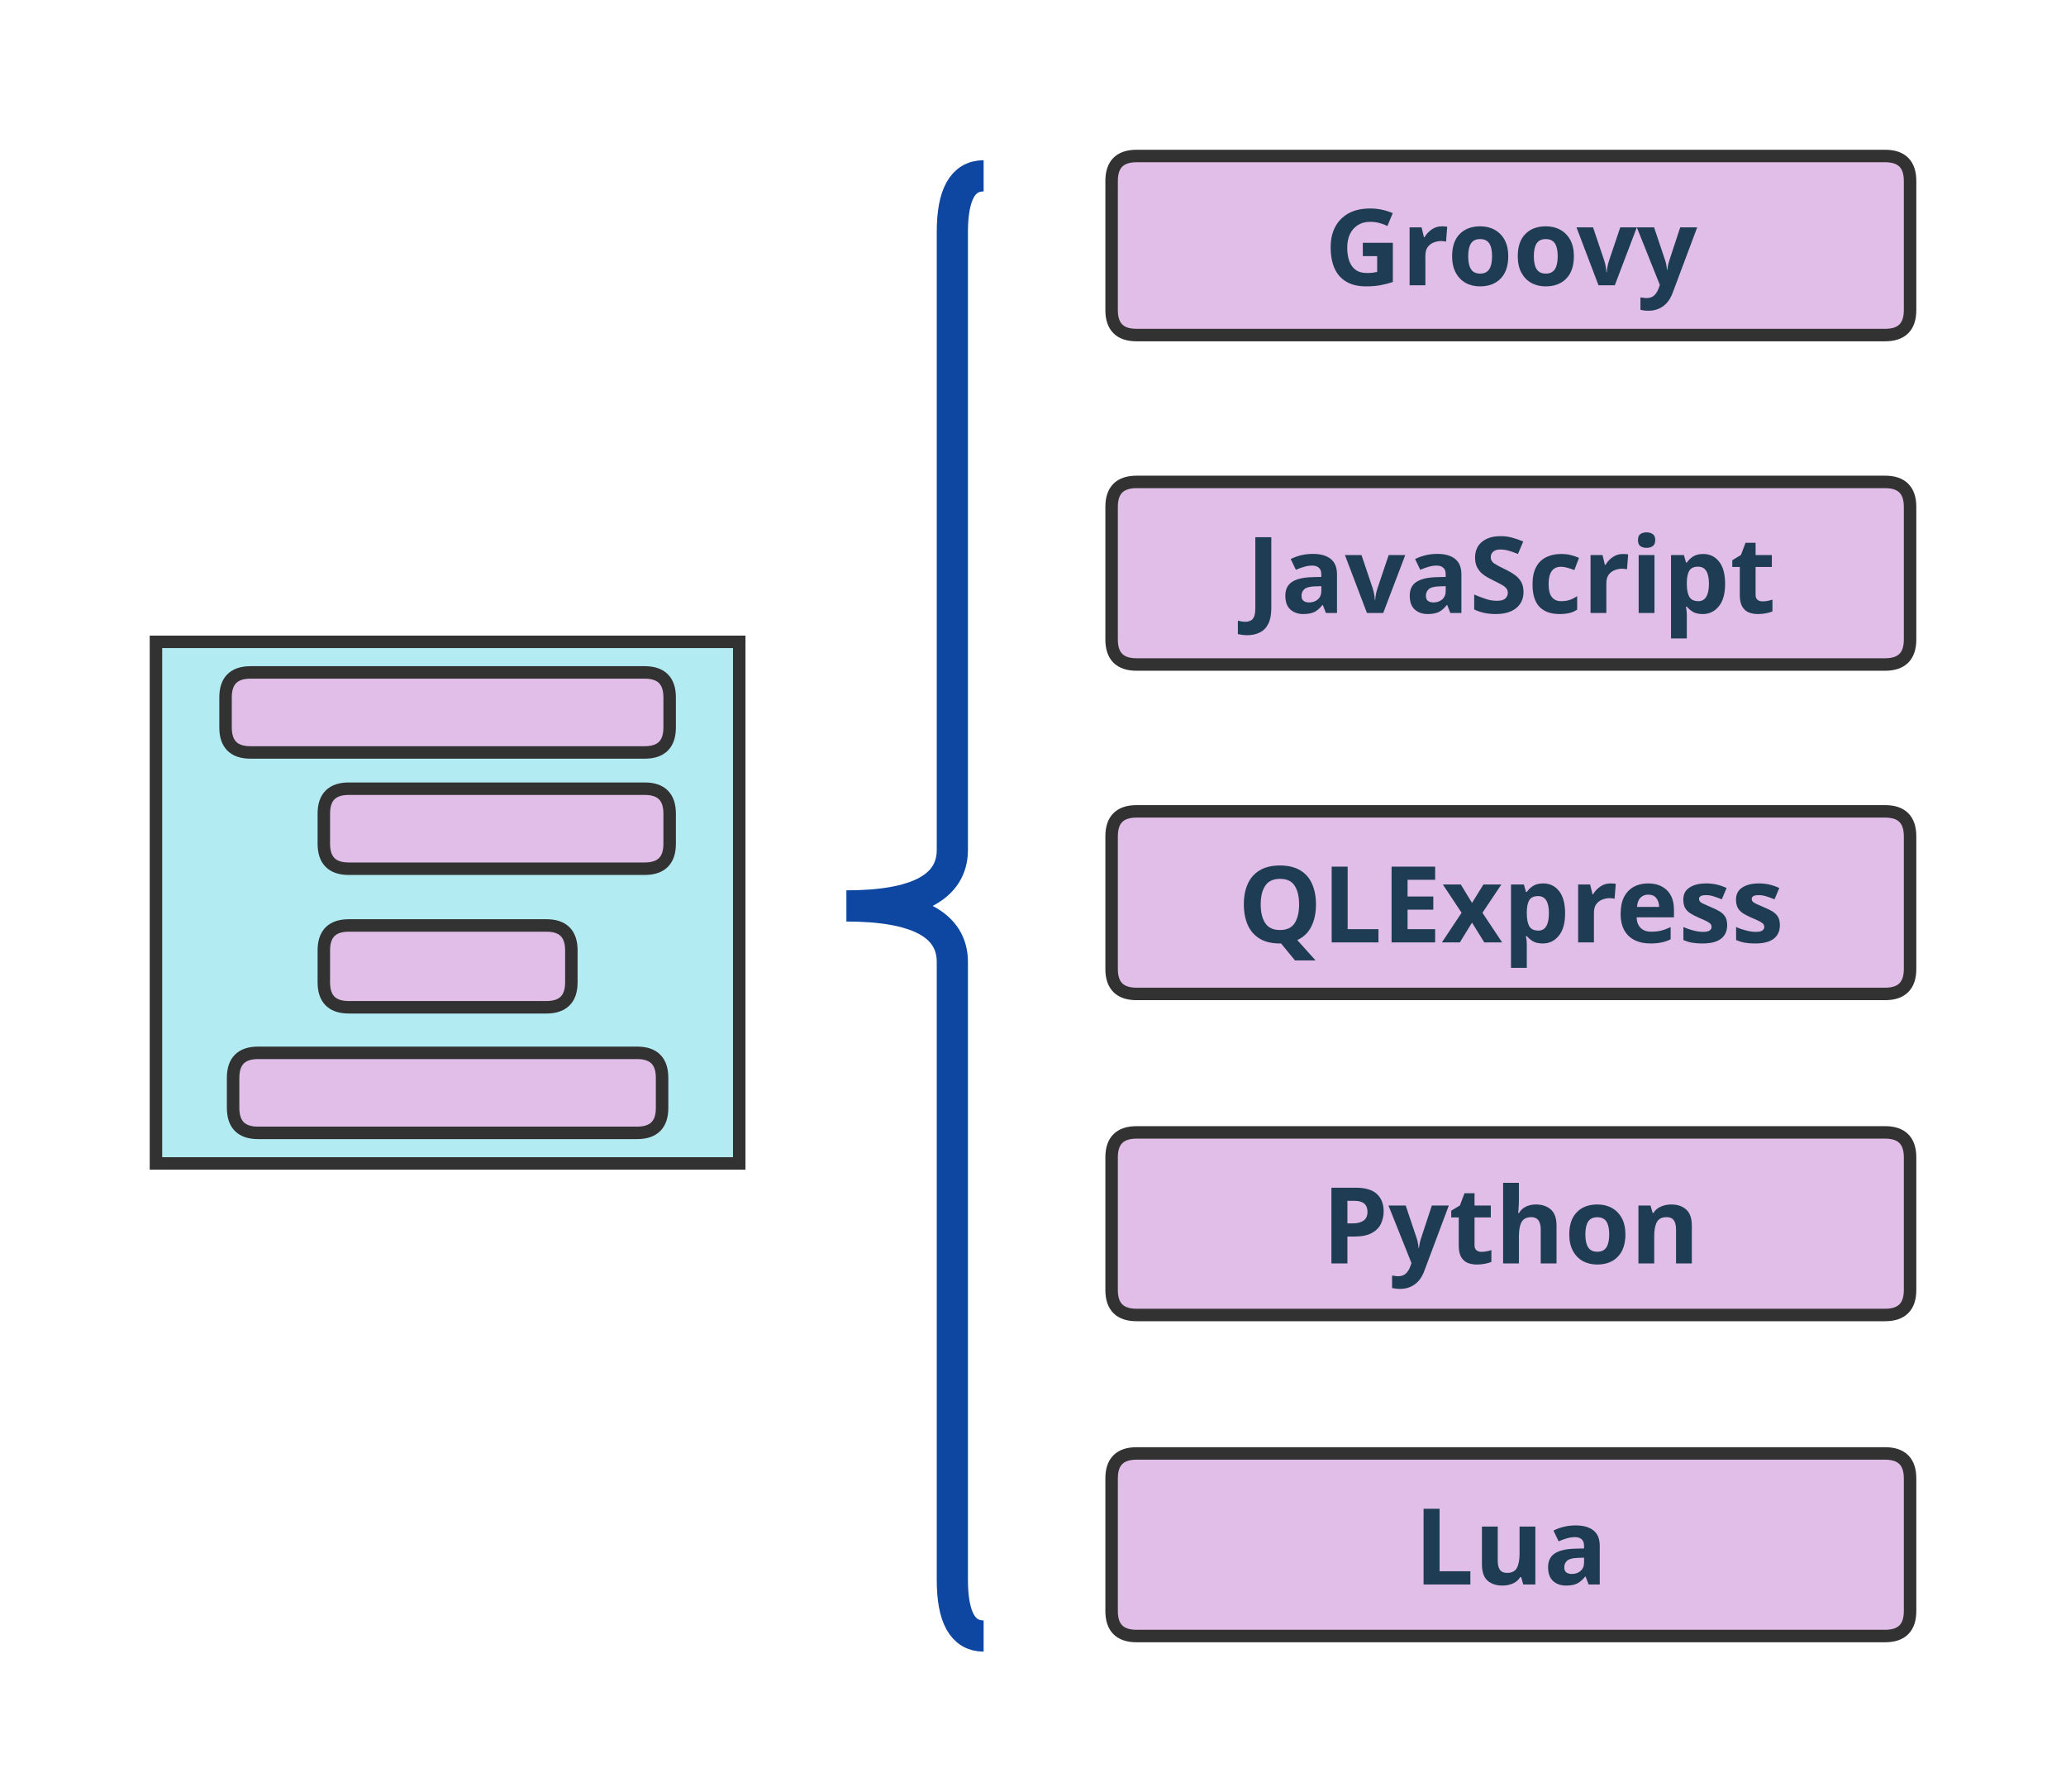
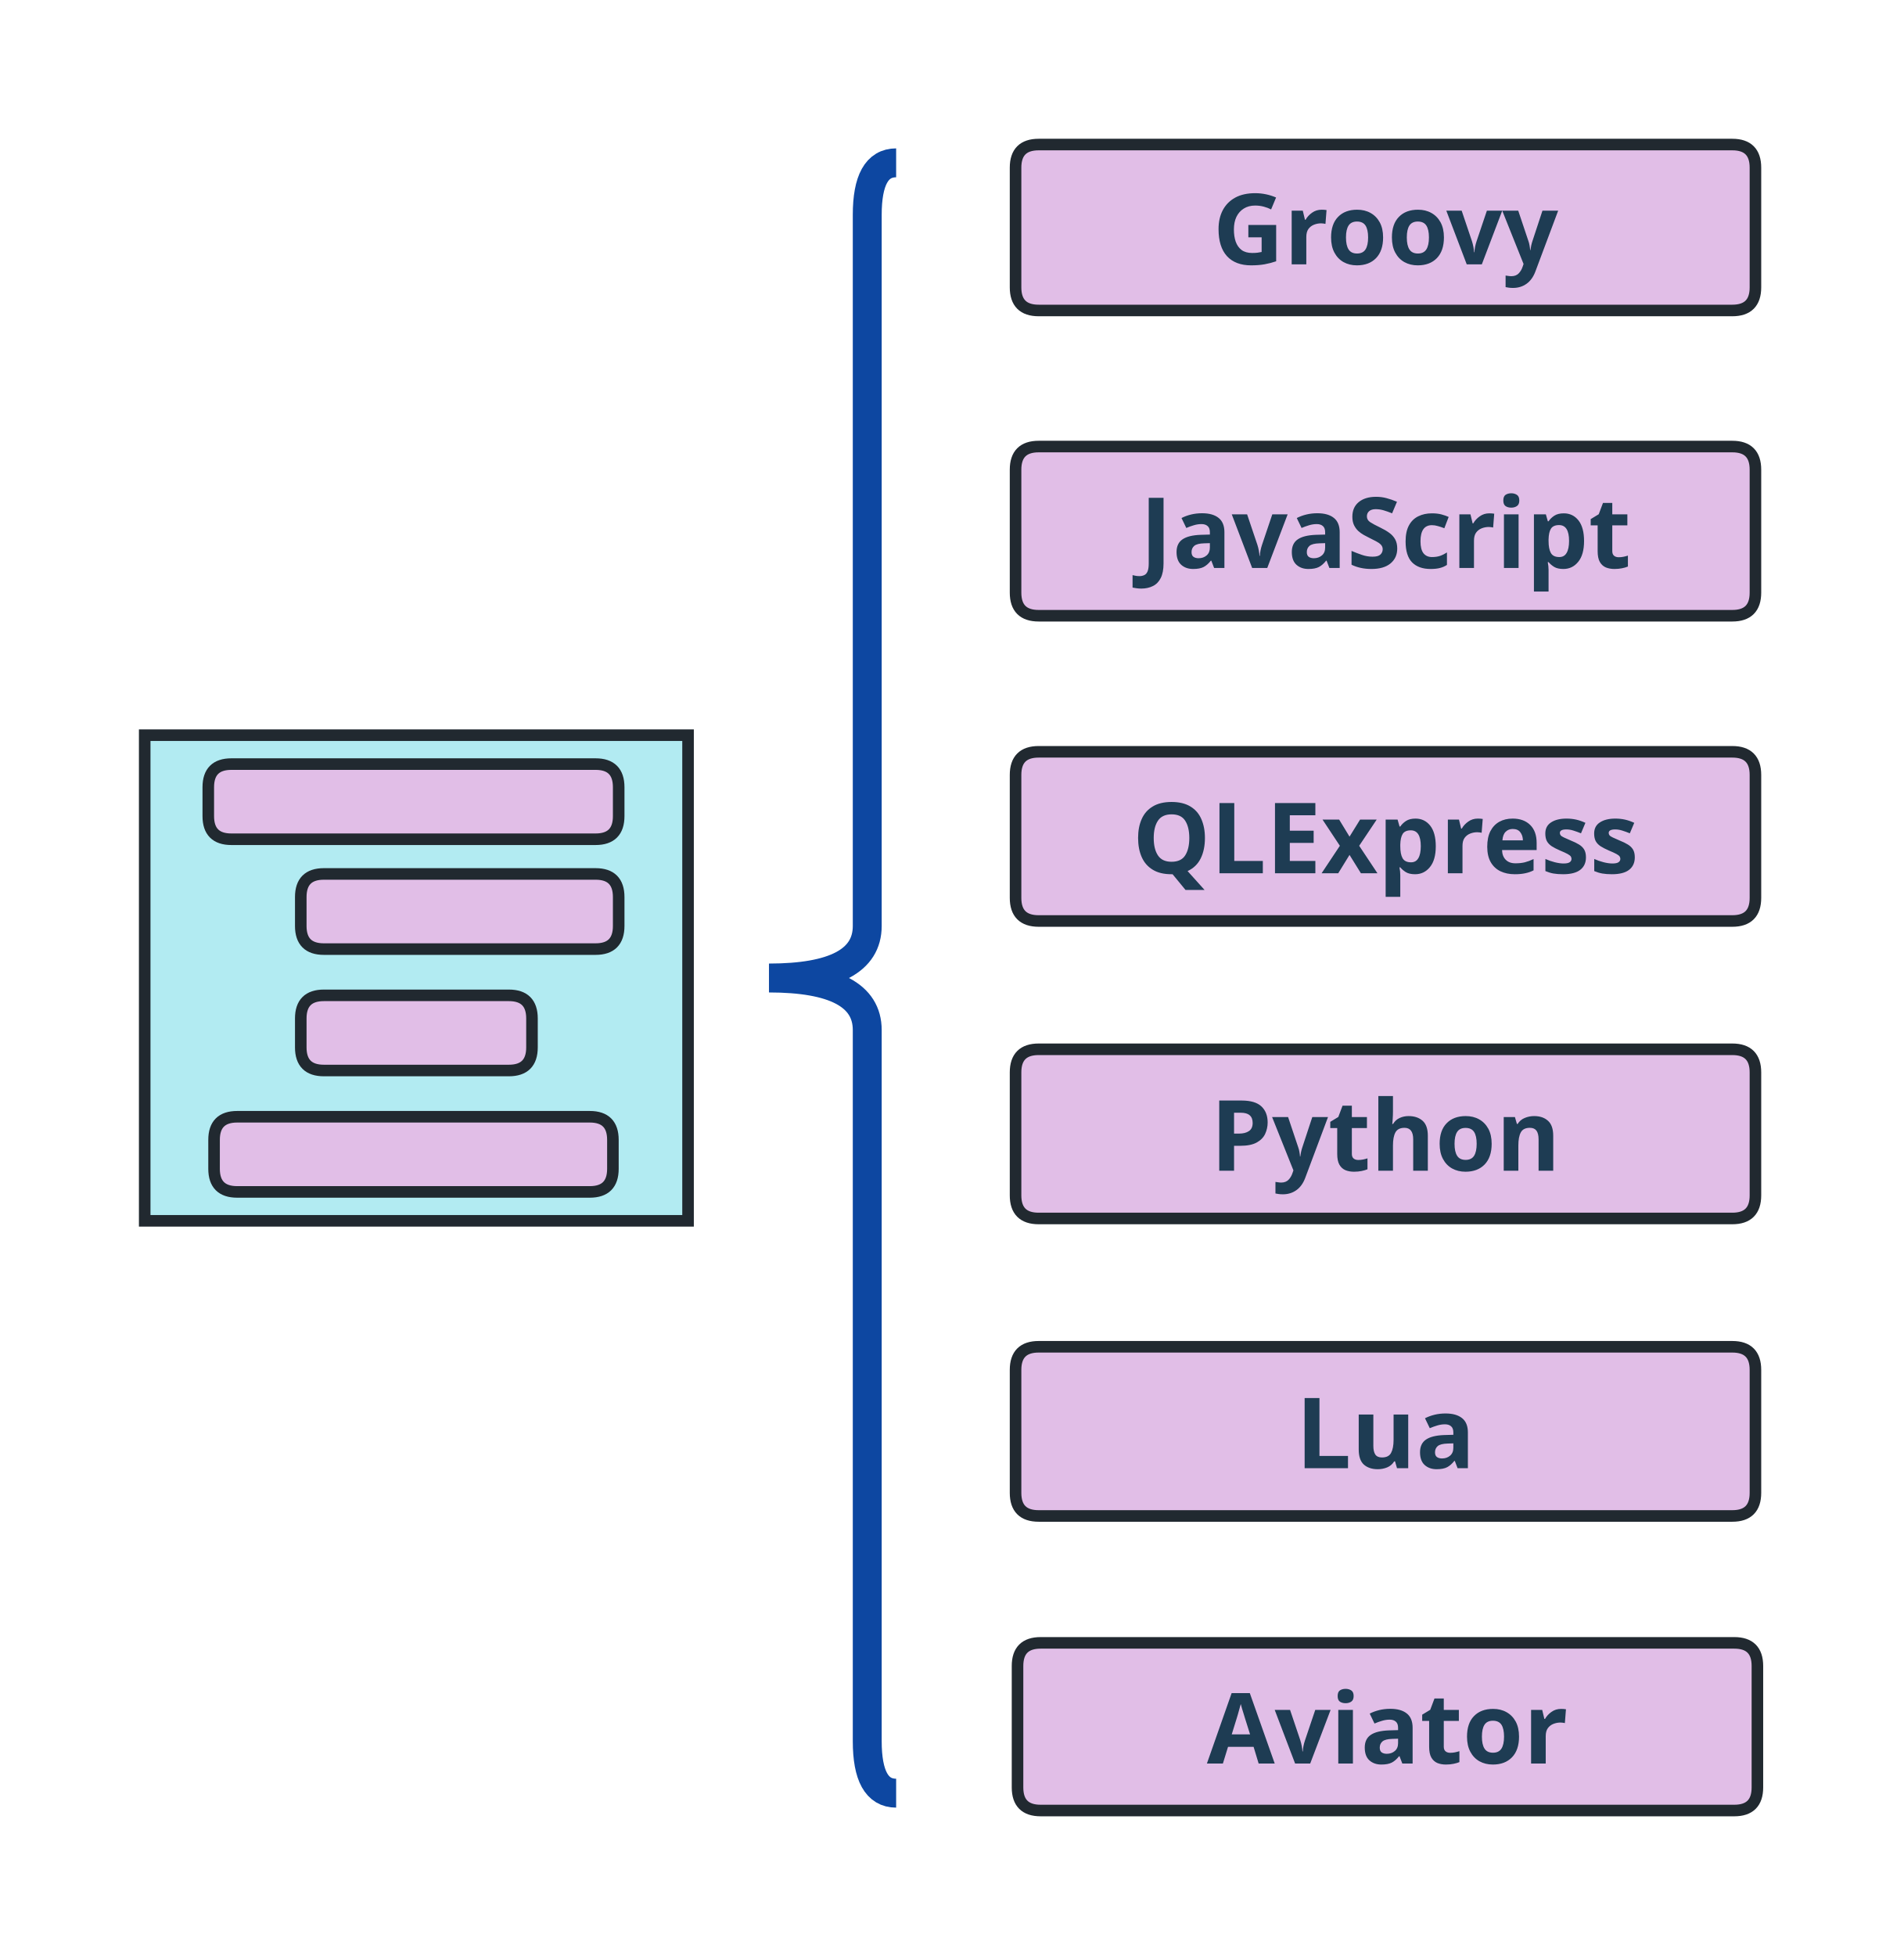
- <svg xmlns="http://www.w3.org/2000/svg" id="SvgjsSvg1006" width="331.195" height="287.18" version="1.1">
-   <defs id="SvgjsDefs1007" />
-   <g id="SvgjsG1008" transform="translate(25.00178,102.8713)">
-     <path id="SvgjsPath1009" d="M 0 0L 93.503 0L 93.503 83.6L 0 83.6Z" stroke="rgba(50,50,50,1)" stroke-width="2" fill-opacity="1" fill="#b2ebf2" />
-     <g id="SvgjsG1010">
-       <text id="SvgjsText1011" font-family="微软雅黑" text-anchor="middle" font-size="13px" width="74px" fill="#323232" font-weight="400" align="middle" lineHeight="125%" anchor="middle" family="微软雅黑" size="13px" weight="400" font-style="" opacity="1" y="31.175" transform="rotate(0)" />
+ <svg xmlns="http://www.w3.org/2000/svg" id="SvgjsSvg1069" width="329.362" height="338.327" version="1.1">
+   <defs id="SvgjsDefs1070" />
+   <g id="SvgjsG1071" transform="translate(25.03385,127.1641)">
+     <path id="SvgjsPath1072" d="M 0 0L 94 0L 94 84L 0 84Z" stroke="rgba(33,41,48,1)" stroke-width="2" fill-opacity="1" fill="#b2ebf2" />
+     <g id="SvgjsG1073">
+       <text id="SvgjsText1074" font-family="微软雅黑" text-anchor="middle" font-size="13px" width="74px" fill="#323232" font-weight="400" align="middle" lineHeight="125%" anchor="middle" family="微软雅黑" size="13px" weight="400" font-style="" opacity="1" y="31.375" transform="rotate(0)" />
    </g>
  </g>
-   <g id="SvgjsG1012" transform="translate(36.15735,107.7724)">
-     <path id="SvgjsPath1013" d="M 0 4Q 0 0 4 0L 67.192 0Q 71.192 0 71.192 4L 71.192 8.826Q 71.192 12.826 67.192 12.826L 4 12.826Q 0 12.826 0 8.826Z" stroke="rgba(50,50,50,1)" stroke-width="2" fill-opacity="1" fill="#e1bee7" />
-     <g id="SvgjsG1014">
-       <text id="SvgjsText1015" font-family="微软雅黑" text-anchor="middle" font-size="13px" width="52px" fill="#323232" font-weight="400" align="middle" lineHeight="125%" anchor="middle" family="微软雅黑" size="13px" weight="400" font-style="" opacity="1" y="-4.212" transform="rotate(0)" />
+   <g id="SvgjsG1075" transform="translate(36.03385,132.1641)">
+     <path id="SvgjsPath1076" d="M 0 4Q 0 0 4 0L 67 0Q 71 0 71 4L 71 9Q 71 13 67 13L 4 13Q 0 13 0 9Z" stroke="rgba(33,41,48,1)" stroke-width="2" fill-opacity="1" fill="#e1bee7" />
+     <g id="SvgjsG1077">
+       <text id="SvgjsText1078" font-family="微软雅黑" text-anchor="middle" font-size="13px" width="51px" fill="#323232" font-weight="400" align="middle" lineHeight="125%" anchor="middle" family="微软雅黑" size="13px" weight="400" font-style="" opacity="1" y="-4.125" transform="rotate(0)" />
    </g>
  </g>
-   <g id="SvgjsG1016" transform="translate(51.9127,126.4081)">
-     <path id="SvgjsPath1017" d="M 0 4Q 0 0 4 0L 51.437 0Q 55.437 0 55.437 4L 55.437 8.826Q 55.437 12.826 51.437 12.826L 4 12.826Q 0 12.826 0 8.826Z" stroke="rgba(50,50,50,1)" stroke-width="2" fill-opacity="1" fill="#e1bee7" />
-     <g id="SvgjsG1018">
-       <text id="SvgjsText1019" font-family="微软雅黑" text-anchor="middle" font-size="13px" width="36px" fill="#323232" font-weight="400" align="middle" lineHeight="125%" anchor="middle" family="微软雅黑" size="13px" weight="400" font-style="" opacity="1" y="-4.212" transform="rotate(0)" />
+   <g id="SvgjsG1079" transform="translate(52.03385,151.1641)">
+     <path id="SvgjsPath1080" d="M 0 4Q 0 0 4 0L 51 0Q 55 0 55 4L 55 9Q 55 13 51 13L 4 13Q 0 13 0 9Z" stroke="rgba(33,41,48,1)" stroke-width="2" fill-opacity="1" fill="#e1bee7" />
+     <g id="SvgjsG1081">
+       <text id="SvgjsText1082" font-family="微软雅黑" text-anchor="middle" font-size="13px" width="35px" fill="#323232" font-weight="400" align="middle" lineHeight="125%" anchor="middle" family="微软雅黑" size="13px" weight="400" font-style="" opacity="1" y="-4.125" transform="rotate(0)" />
    </g>
  </g>
-   <g id="SvgjsG1020" transform="translate(51.9127,148.3268)">
-     <path id="SvgjsPath1021" d="M 0 4Q 0 0 4 0L 35.681 0Q 39.681 0 39.681 4L 39.681 9.114Q 39.681 13.114 35.681 13.114L 4 13.114Q 0 13.114 0 9.114Z" stroke="rgba(50,50,50,1)" stroke-width="2" fill-opacity="1" fill="#e1bee7" />
-     <g id="SvgjsG1022">
-       <text id="SvgjsText1023" font-family="微软雅黑" text-anchor="middle" font-size="13px" width="20px" fill="#323232" font-weight="400" align="middle" lineHeight="125%" anchor="middle" family="微软雅黑" size="13px" weight="400" font-style="" opacity="1" y="-4.068" transform="rotate(0)" />
+   <g id="SvgjsG1083" transform="translate(52.03385,172.1641)">
+     <path id="SvgjsPath1084" d="M 0 4Q 0 0 4 0L 36 0Q 40 0 40 4L 40 9Q 40 13 36 13L 4 13Q 0 13 0 9Z" stroke="rgba(33,41,48,1)" stroke-width="2" fill-opacity="1" fill="#e1bee7" />
+     <g id="SvgjsG1085">
+       <text id="SvgjsText1086" font-family="微软雅黑" text-anchor="middle" font-size="13px" width="20px" fill="#323232" font-weight="400" align="middle" lineHeight="125%" anchor="middle" family="微软雅黑" size="13px" weight="400" font-style="" opacity="1" y="-4.125" transform="rotate(0)" />
    </g>
  </g>
-   <g id="SvgjsG1024" transform="translate(37.3693,168.7442)">
-     <path id="SvgjsPath1025" d="M 0 4Q 0 0 4 0L 64.768 0Q 68.768 0 68.768 4L 68.768 8.826Q 68.768 12.826 64.768 12.826L 4 12.826Q 0 12.826 0 8.826Z" stroke="rgba(50,50,50,1)" stroke-width="2" fill-opacity="1" fill="#e1bee7" />
-     <g id="SvgjsG1026">
-       <text id="SvgjsText1027" font-family="微软雅黑" text-anchor="middle" font-size="13px" width="49px" fill="#323232" font-weight="400" align="middle" lineHeight="125%" anchor="middle" family="微软雅黑" size="13px" weight="400" font-style="" opacity="1" y="-4.212" transform="rotate(0)" />
+   <g id="SvgjsG1087" transform="translate(37.03385,193.1641)">
+     <path id="SvgjsPath1088" d="M 0 4Q 0 0 4 0L 65 0Q 69 0 69 4L 69 9Q 69 13 65 13L 4 13Q 0 13 0 9Z" stroke="rgba(33,41,48,1)" stroke-width="2" fill-opacity="1" fill="#e1bee7" />
+     <g id="SvgjsG1089">
+       <text id="SvgjsText1090" font-family="微软雅黑" text-anchor="middle" font-size="13px" width="49px" fill="#323232" font-weight="400" align="middle" lineHeight="125%" anchor="middle" family="微软雅黑" size="13px" weight="400" font-style="" opacity="1" y="-4.125" transform="rotate(0)" />
    </g>
  </g>
-   <g id="SvgjsG1028" transform="translate(107.5391,28.18143)">
-     <path id="SvgjsPath1029" d="M 50.143 0Q 45.129 0 45.129 9L 45.129 108.016Q 45.129 117.016 28.143 117.016Q 45.129 117.016 45.129 126.016L 45.129 225.032Q 45.129 234.032 50.143 234.032" stroke="rgba(13,71,161,1)" stroke-width="5" fill="none" />
-     <path id="SvgjsPath1030" d="M 0 0L 50.143 0L 50.143 234.032L 0 234.032Z" stroke="none" fill="none" />
-     <g id="SvgjsG1031">
-       <text id="SvgjsText1032" font-family="微软雅黑" text-anchor="end" font-size="13px" width="24px" fill="#323232" font-weight="400" align="middle" lineHeight="125%" anchor="end" family="微软雅黑" size="13px" weight="400" font-style="" opacity="1" y="106.391" transform="rotate(0)" />
+   <g id="SvgjsG1091" transform="translate(105.0339,28.16406)">
+     <path id="SvgjsPath1092" d="M 50 0Q 45 0 45 9L 45 132Q 45 141 28 141Q 45 141 45 150L 45 273Q 45 282 50 282" stroke="rgba(13,71,161,1)" stroke-width="5" fill="none" />
+     <path id="SvgjsPath1093" d="M 0 0L 50 0L 50 282L 0 282Z" stroke="none" fill="none" />
+     <g id="SvgjsG1094">
+       <text id="SvgjsText1095" font-family="微软雅黑" text-anchor="end" font-size="13px" width="23px" fill="#323232" font-weight="400" align="middle" lineHeight="125%" anchor="end" family="微软雅黑" size="13px" weight="400" font-style="" opacity="1" y="130.375" transform="rotate(0)" />
    </g>
  </g>
-   <g id="SvgjsG1033" transform="translate(178.1984,25.00278)">
-     <path id="SvgjsPath1034" d="M 0 4Q 0 0 4 0L 124 0Q 128 0 128 4L 128 24.7Q 128 28.7 124 28.7L 4 28.7Q 0 28.7 0 24.7Z" stroke="rgba(50,50,50,1)" stroke-width="2" fill-opacity="1" fill="#e1bee7" />
-     <g id="SvgjsG1035">
-       <text id="SvgjsText1036" font-family="微软雅黑" text-anchor="middle" font-size="17px" width="108px" fill="#1e3c53" font-weight="700" align="middle" lineHeight="125%" anchor="middle" family="微软雅黑" size="17px" weight="700" font-style="" opacity="1" y="-0.275" transform="rotate(0)">
-         <tspan id="SvgjsTspan1037" dy="21" x="64">
-           <tspan id="SvgjsTspan1038" style="text-decoration:;">Groovy</tspan>
+   <g id="SvgjsG1096" transform="translate(175.6932,25.00278)">
+     <path id="SvgjsPath1097" d="M 0 4Q 0 0 4 0L 124 0Q 128 0 128 4L 128 24.7Q 128 28.7 124 28.7L 4 28.7Q 0 28.7 0 24.7Z" stroke="rgba(33,41,48,1)" stroke-width="2" fill-opacity="1" fill="#e1bee7" />
+     <g id="SvgjsG1098">
+       <text id="SvgjsText1099" font-family="微软雅黑" text-anchor="middle" font-size="17px" width="108px" fill="#1e3c53" font-weight="700" align="middle" lineHeight="125%" anchor="middle" family="微软雅黑" size="17px" weight="700" font-style="" opacity="1" y="-0.275" transform="rotate(0)">
+         <tspan id="SvgjsTspan1100" dy="21" x="64">
+           <tspan id="SvgjsTspan1101" style="text-decoration:;">Groovy</tspan>
        </tspan>
      </text>
    </g>
  </g>
-   <g id="SvgjsG1039" transform="translate(178.1984,77.23981)">
-     <path id="SvgjsPath1040" d="M 0 4Q 0 0 4 0L 124 0Q 128 0 128 4L 128 25.263Q 128 29.263 124 29.263L 4 29.263Q 0 29.263 0 25.263Z" stroke="rgba(50,50,50,1)" stroke-width="2" fill-opacity="1" fill="#e1bee7" />
-     <g id="SvgjsG1041">
-       <text id="SvgjsText1042" font-family="微软雅黑" text-anchor="middle" font-size="17px" width="108px" fill="#1e3c53" font-weight="700" align="middle" lineHeight="125%" anchor="middle" family="微软雅黑" size="17px" weight="700" font-style="" opacity="1" y="0.006" transform="rotate(0)">
-         <tspan id="SvgjsTspan1043" dy="21" x="64">
-           <tspan id="SvgjsTspan1044" style="text-decoration:;">JavaScript</tspan>
+   <g id="SvgjsG1102" transform="translate(175.6932,77.23981)">
+     <path id="SvgjsPath1103" d="M 0 4Q 0 0 4 0L 124 0Q 128 0 128 4L 128 25.263Q 128 29.263 124 29.263L 4 29.263Q 0 29.263 0 25.263Z" stroke="rgba(33,41,48,1)" stroke-width="2" fill-opacity="1" fill="#e1bee7" />
+     <g id="SvgjsG1104">
+       <text id="SvgjsText1105" font-family="微软雅黑" text-anchor="middle" font-size="17px" width="108px" fill="#1e3c53" font-weight="700" align="middle" lineHeight="125%" anchor="middle" family="微软雅黑" size="17px" weight="700" font-style="" opacity="1" y="0.006" transform="rotate(0)">
+         <tspan id="SvgjsTspan1106" dy="21" x="64">
+           <tspan id="SvgjsTspan1107" style="text-decoration:;">JavaScript</tspan>
        </tspan>
      </text>
    </g>
  </g>
-   <g id="SvgjsG1045" transform="translate(178.1984,130.0396)">
-     <path id="SvgjsPath1046" d="M 0 4Q 0 0 4 0L 124 0Q 128 0 128 4L 128 25.263Q 128 29.263 124 29.263L 4 29.263Q 0 29.263 0 25.263Z" stroke="rgba(50,50,50,1)" stroke-width="2" fill-opacity="1" fill="#e1bee7" />
-     <g id="SvgjsG1047">
-       <text id="SvgjsText1048" font-family="微软雅黑" text-anchor="middle" font-size="17px" width="108px" fill="#1e3c53" font-weight="700" align="middle" lineHeight="125%" anchor="middle" family="微软雅黑" size="17px" weight="700" font-style="" opacity="1" y="0.006" transform="rotate(0)">
-         <tspan id="SvgjsTspan1049" dy="21" x="64">
-           <tspan id="SvgjsTspan1050" style="text-decoration:;">QLExpress</tspan>
+   <g id="SvgjsG1108" transform="translate(175.6932,130.0396)">
+     <path id="SvgjsPath1109" d="M 0 4Q 0 0 4 0L 124 0Q 128 0 128 4L 128 25.263Q 128 29.263 124 29.263L 4 29.263Q 0 29.263 0 25.263Z" stroke="rgba(33,41,48,1)" stroke-width="2" fill-opacity="1" fill="#e1bee7" />
+     <g id="SvgjsG1110">
+       <text id="SvgjsText1111" font-family="微软雅黑" text-anchor="middle" font-size="17px" width="108px" fill="#1e3c53" font-weight="700" align="middle" lineHeight="125%" anchor="middle" family="微软雅黑" size="17px" weight="700" font-style="" opacity="1" y="0.006" transform="rotate(0)">
+         <tspan id="SvgjsTspan1112" dy="21" x="64">
+           <tspan id="SvgjsTspan1113" style="text-decoration:;">QLExpress</tspan>
        </tspan>
      </text>
    </g>
  </g>
-   <g id="SvgjsG1051" transform="translate(178.1984,181.4952)">
-     <path id="SvgjsPath1052" d="M 0 4Q 0 0 4 0L 124 0Q 128 0 128 4L 128 25.263Q 128 29.263 124 29.263L 4 29.263Q 0 29.263 0 25.263Z" stroke="rgba(50,50,50,1)" stroke-width="2" fill-opacity="1" fill="#e1bee7" />
-     <g id="SvgjsG1053">
-       <text id="SvgjsText1054" font-family="微软雅黑" text-anchor="middle" font-size="17px" width="108px" fill="#1e3c53" font-weight="700" align="middle" lineHeight="125%" anchor="middle" family="微软雅黑" size="17px" weight="700" font-style="" opacity="1" y="0.006" transform="rotate(0)">
-         <tspan id="SvgjsTspan1055" dy="21" x="64">
-           <tspan id="SvgjsTspan1056" style="text-decoration:;">Python</tspan>
+   <g id="SvgjsG1114" transform="translate(175.6932,181.4952)">
+     <path id="SvgjsPath1115" d="M 0 4Q 0 0 4 0L 124 0Q 128 0 128 4L 128 25.263Q 128 29.263 124 29.263L 4 29.263Q 0 29.263 0 25.263Z" stroke="rgba(33,41,48,1)" stroke-width="2" fill-opacity="1" fill="#e1bee7" />
+     <g id="SvgjsG1116">
+       <text id="SvgjsText1117" font-family="微软雅黑" text-anchor="middle" font-size="17px" width="108px" fill="#1e3c53" font-weight="700" align="middle" lineHeight="125%" anchor="middle" family="微软雅黑" size="17px" weight="700" font-style="" opacity="1" y="0.006" transform="rotate(0)">
+         <tspan id="SvgjsTspan1118" dy="21" x="64">
+           <tspan id="SvgjsTspan1119" style="text-decoration:;">Python</tspan>
        </tspan>
      </text>
    </g>
  </g>
-   <g id="SvgjsG1057" transform="translate(178.1984,232.9509)">
-     <path id="SvgjsPath1058" d="M 0 4Q 0 0 4 0L 124 0Q 128 0 128 4L 128 25.263Q 128 29.263 124 29.263L 4 29.263Q 0 29.263 0 25.263Z" stroke="rgba(50,50,50,1)" stroke-width="2" fill-opacity="1" fill="#e1bee7" />
-     <g id="SvgjsG1059">
-       <text id="SvgjsText1060" font-family="微软雅黑" text-anchor="middle" font-size="17px" width="108px" fill="#1e3c53" font-weight="700" align="middle" lineHeight="125%" anchor="middle" family="微软雅黑" size="17px" weight="700" font-style="" opacity="1" y="0.006" transform="rotate(0)">
-         <tspan id="SvgjsTspan1061" dy="21" x="64">
-           <tspan id="SvgjsTspan1062" style="text-decoration:;">Lua</tspan>
+   <g id="SvgjsG1120" transform="translate(175.6932,232.9509)">
+     <path id="SvgjsPath1121" d="M 0 4Q 0 0 4 0L 124 0Q 128 0 128 4L 128 25.263Q 128 29.263 124 29.263L 4 29.263Q 0 29.263 0 25.263Z" stroke="rgba(33,41,48,1)" stroke-width="2" fill-opacity="1" fill="#e1bee7" />
+     <g id="SvgjsG1122">
+       <text id="SvgjsText1123" font-family="微软雅黑" text-anchor="middle" font-size="17px" width="108px" fill="#1e3c53" font-weight="700" align="middle" lineHeight="125%" anchor="middle" family="微软雅黑" size="17px" weight="700" font-style="" opacity="1" y="0.006" transform="rotate(0)">
+         <tspan id="SvgjsTspan1124" dy="21" x="64">
+           <tspan id="SvgjsTspan1125" style="text-decoration:;">Lua</tspan>
+         </tspan>
+       </text>
+     </g>
+   </g>
+   <g id="SvgjsG1126" transform="translate(176.0339,284.1641)">
+     <path id="SvgjsPath1127" d="M 0 4Q 0 0 4 0L 124 0Q 128 0 128 4L 128 25Q 128 29 124 29L 4 29Q 0 29 0 25Z" stroke="rgba(33,41,48,1)" stroke-width="2" fill-opacity="1" fill="#e1bee7" />
+     <g id="SvgjsG1128">
+       <text id="SvgjsText1129" font-family="微软雅黑" text-anchor="middle" font-size="17px" width="108px" fill="#1e3c53" font-weight="700" align="middle" lineHeight="125%" anchor="middle" family="微软雅黑" size="17px" weight="700" font-style="" opacity="1" y="-0.125" transform="rotate(0)">
+         <tspan id="SvgjsTspan1130" dy="21" x="64">
+           <tspan id="SvgjsTspan1131" style="text-decoration:;">Aviator</tspan>
        </tspan>
      </text>
    </g>
  </g>
</svg>
